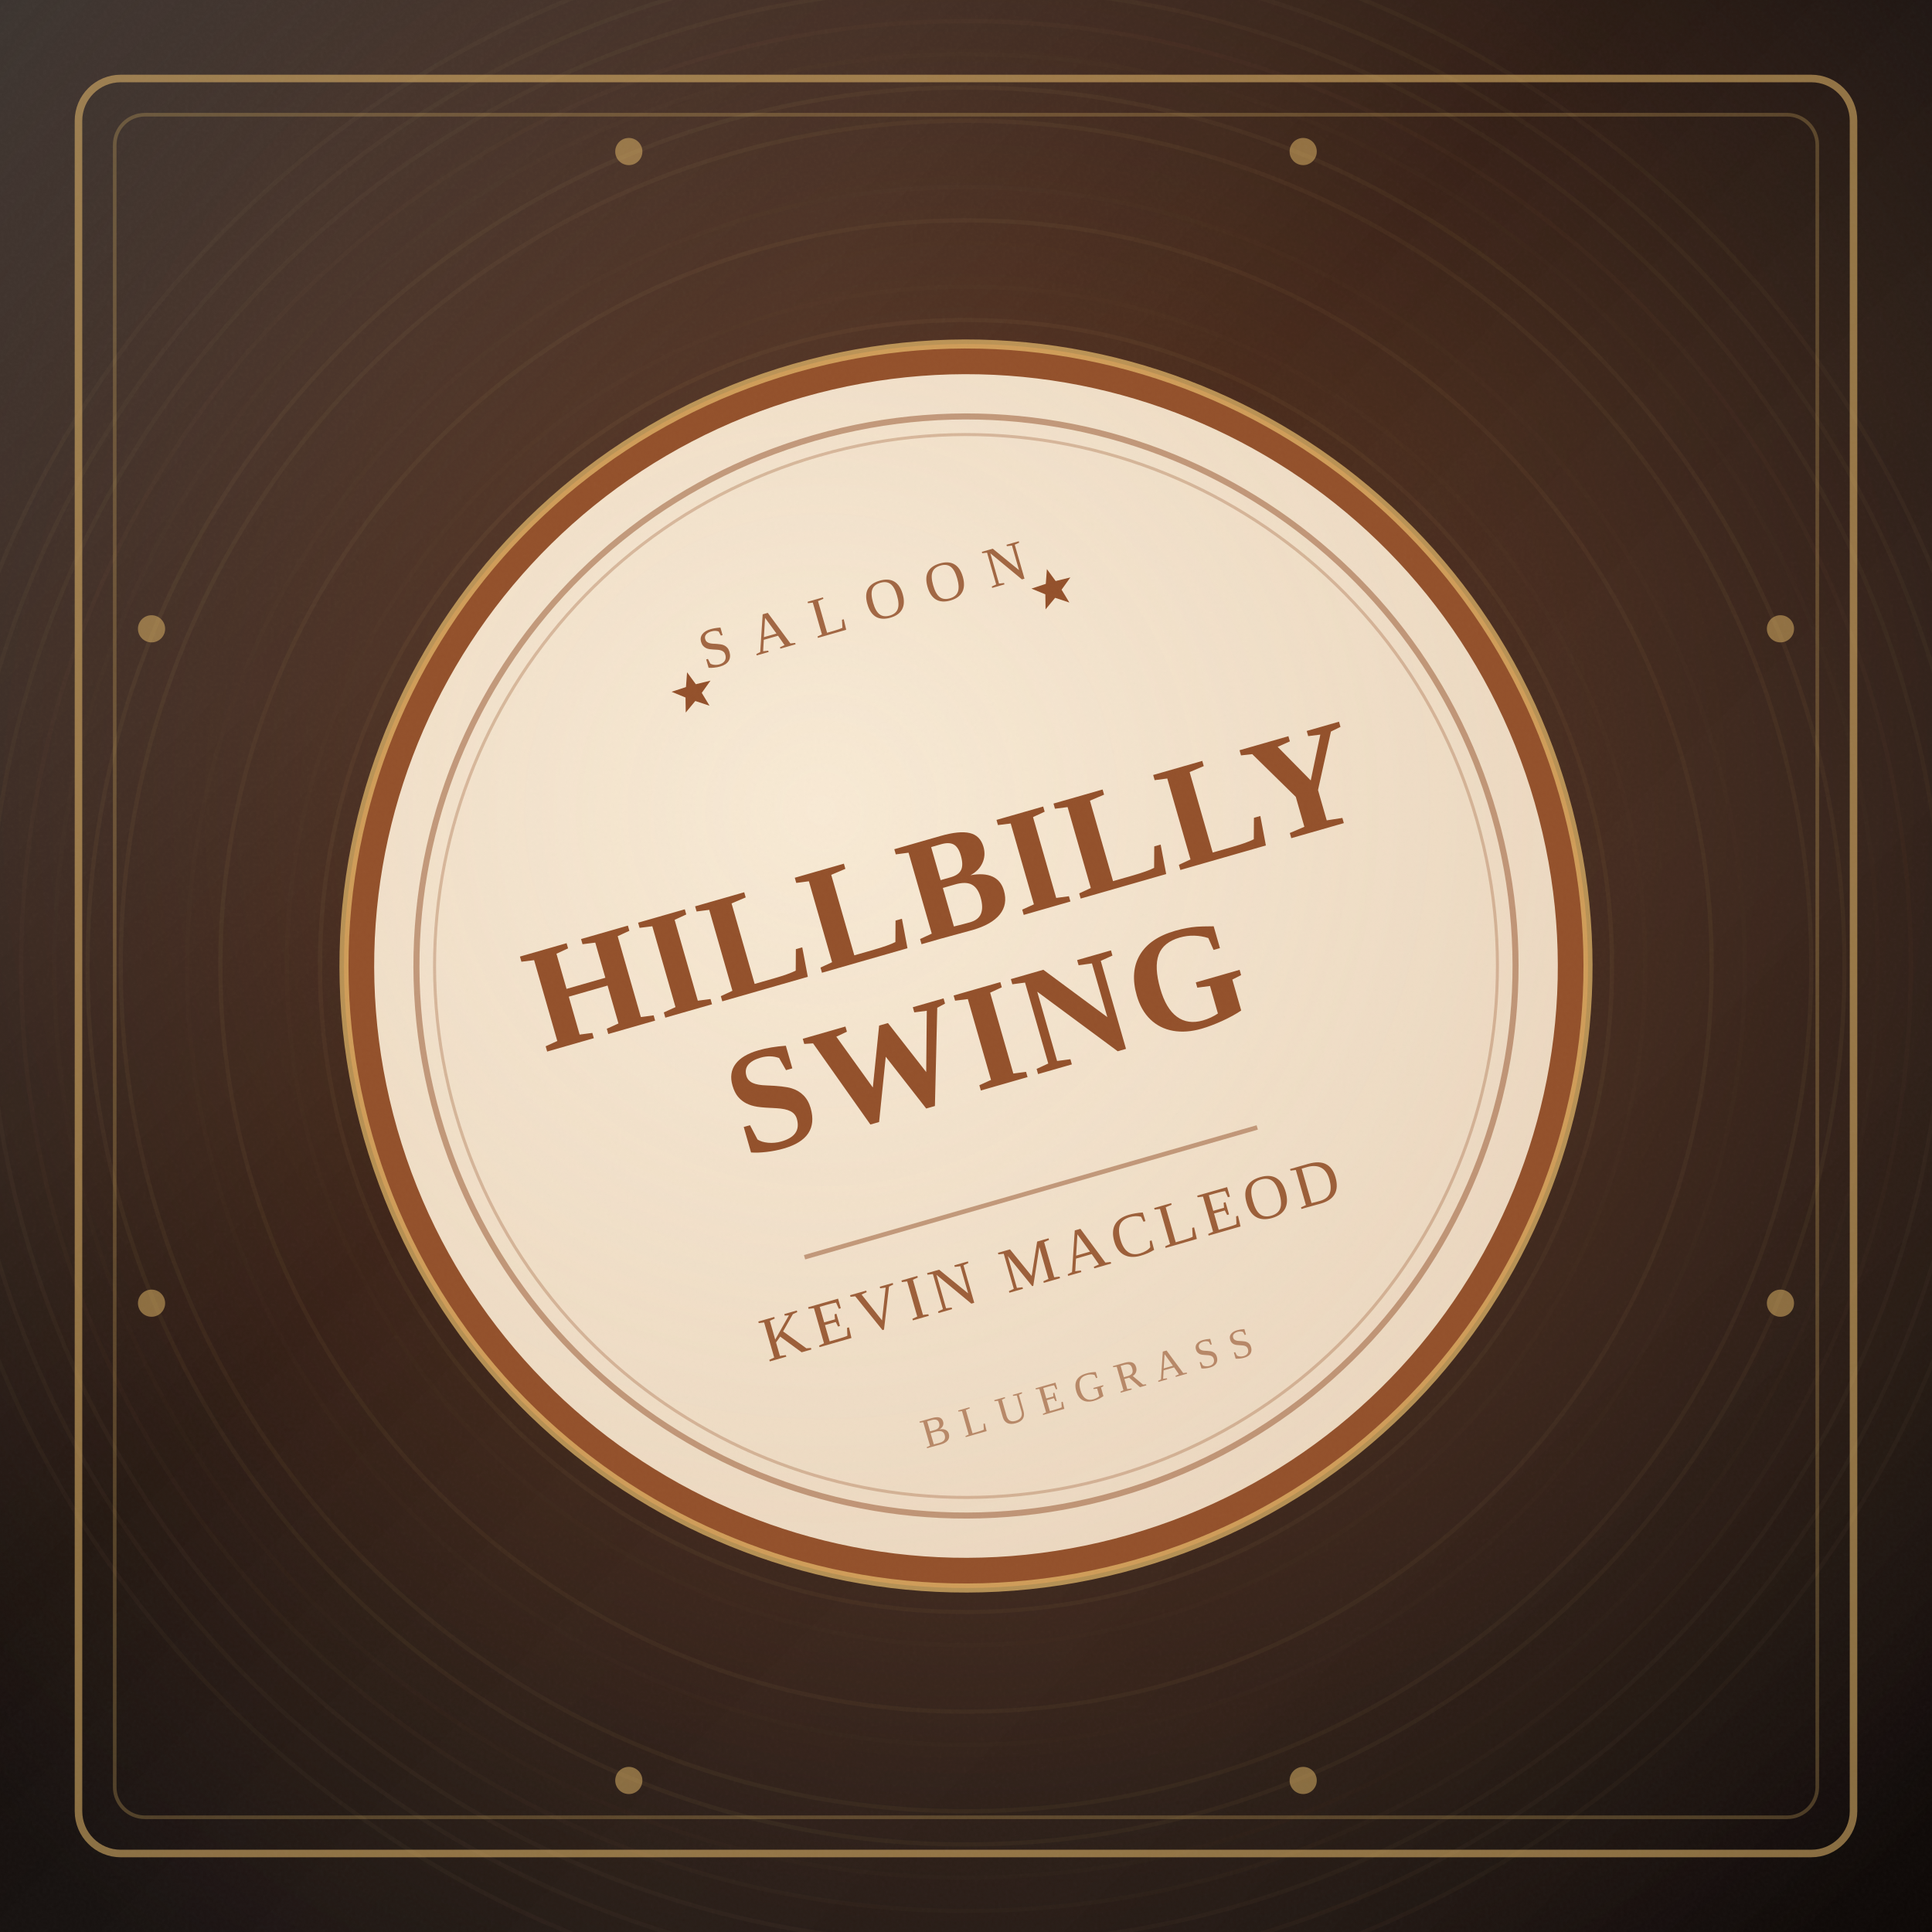
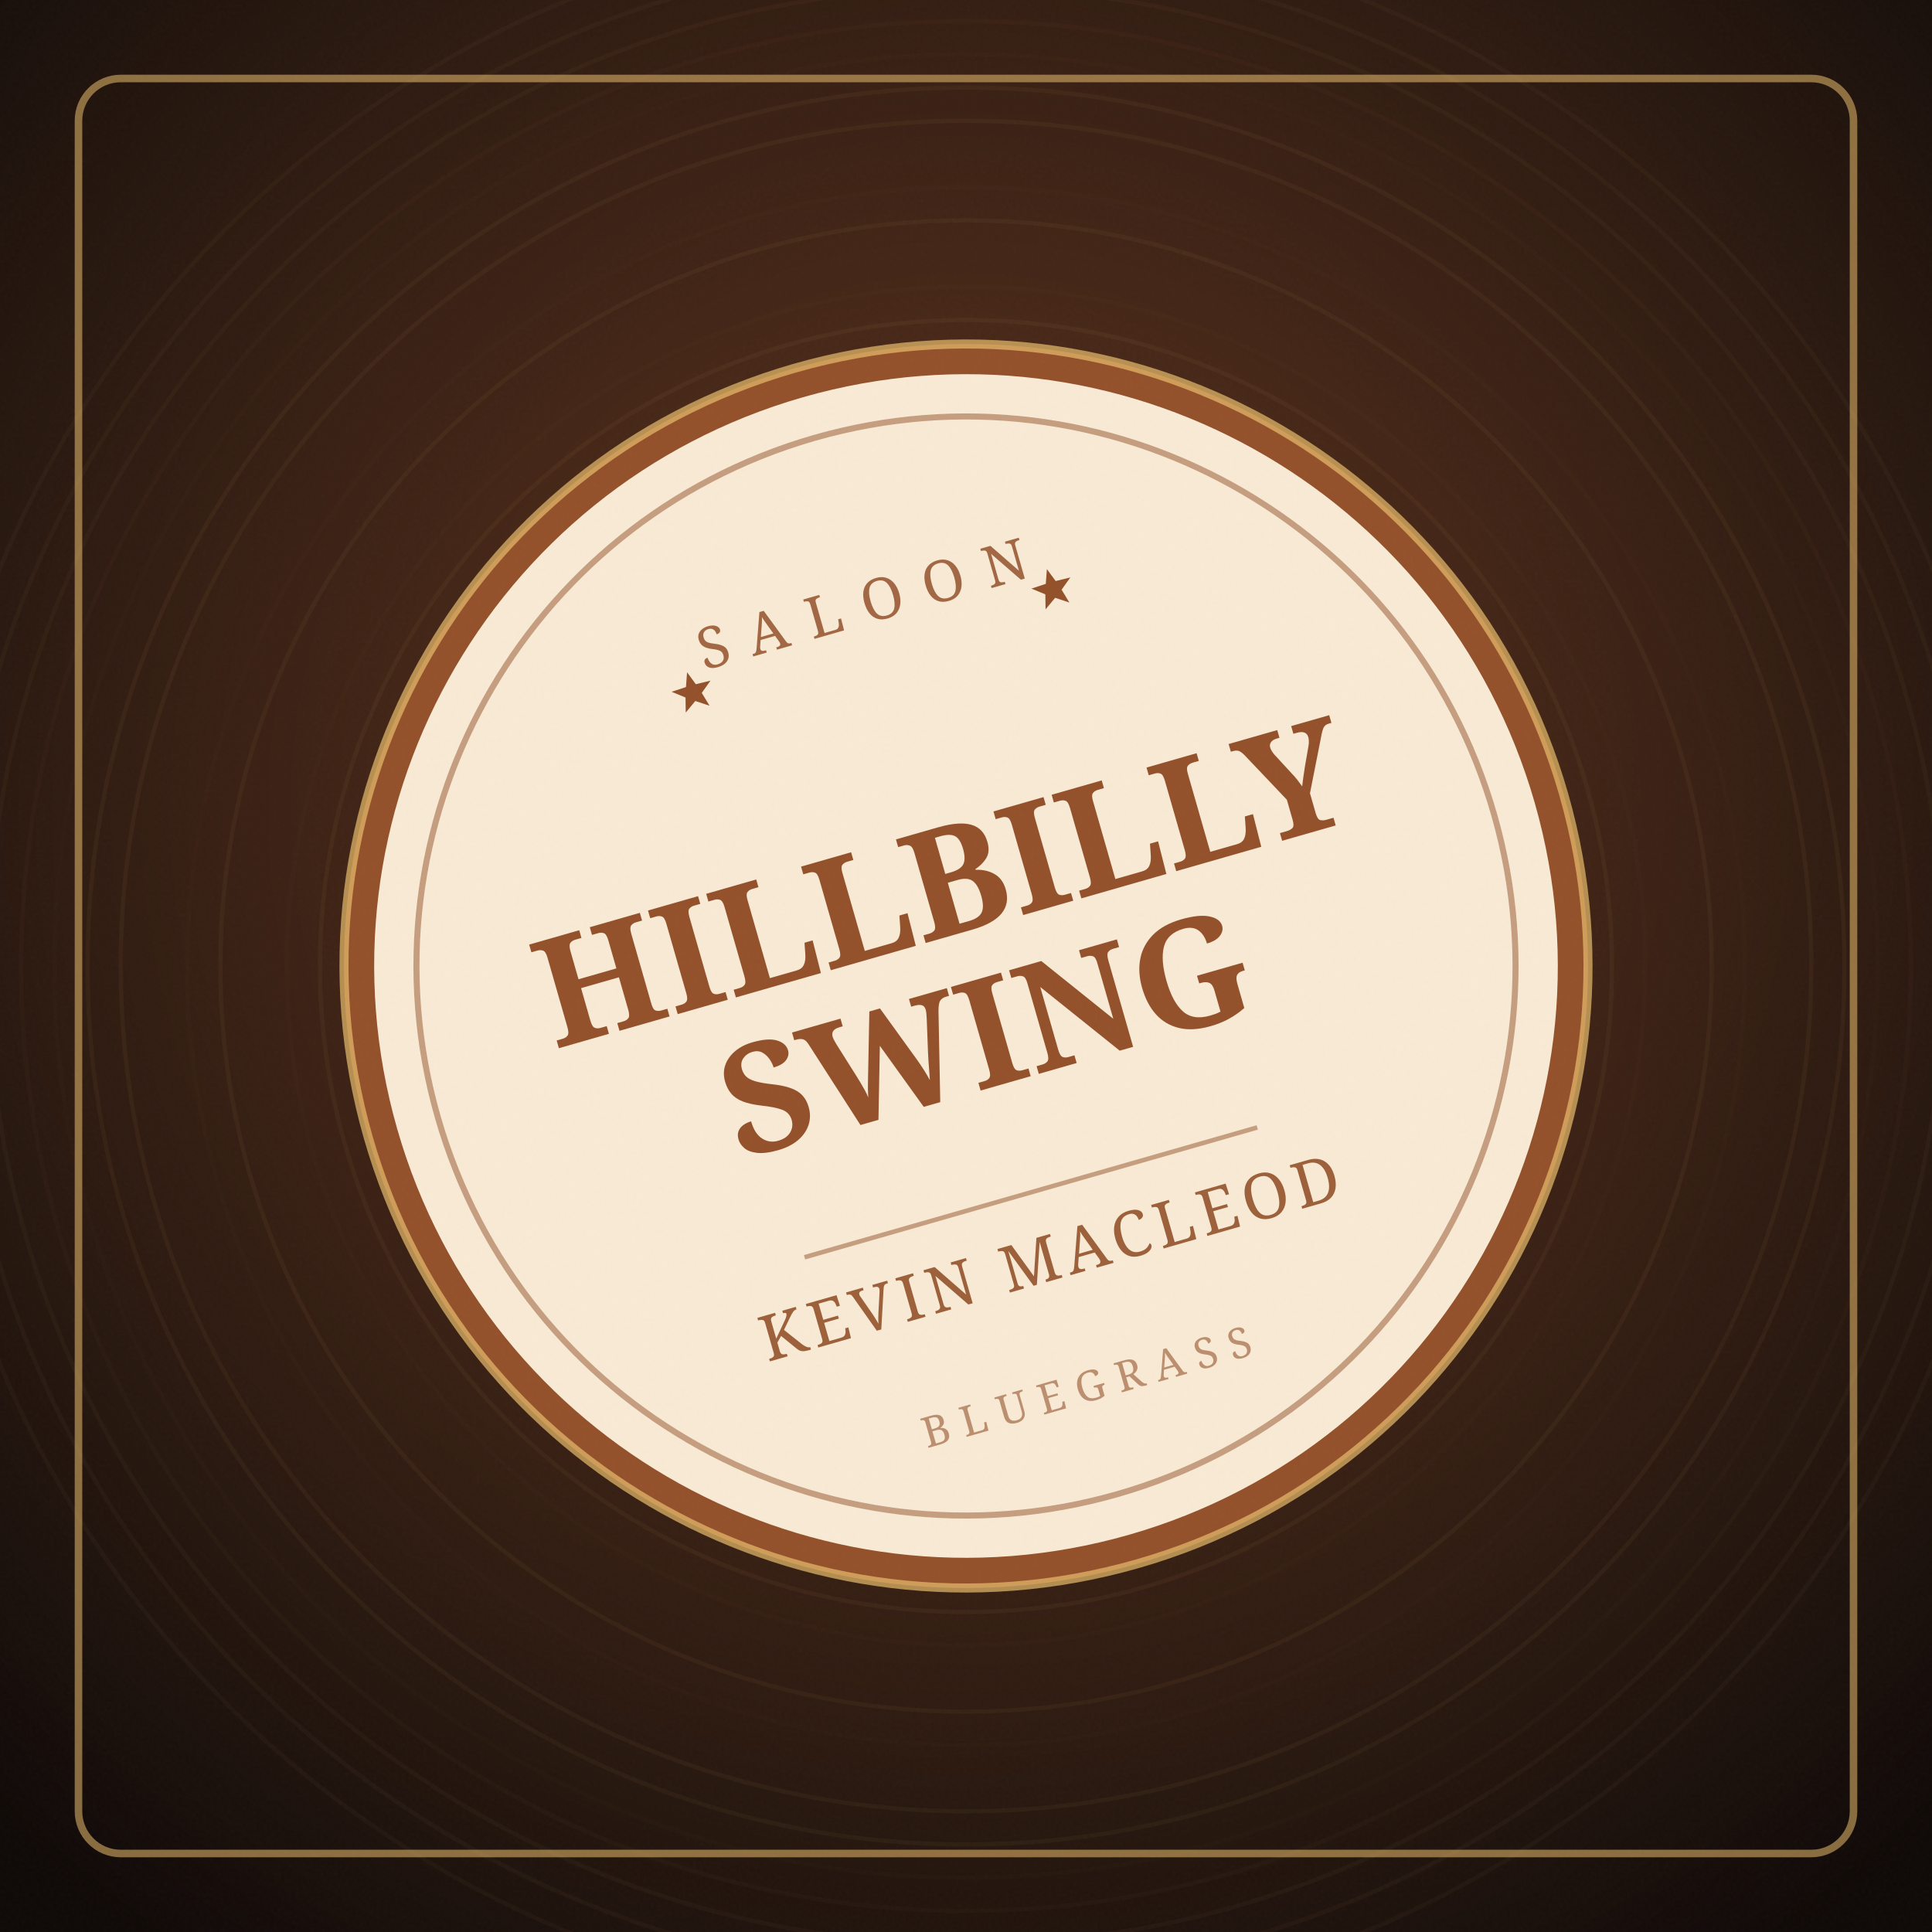
<svg xmlns="http://www.w3.org/2000/svg" viewBox="0 0 640 640" width="640" height="640" role="img" aria-label="Hillbilly Swing by Kevin MacLeod">
  <defs>
-     <radialGradient id="vig" cx="50%" cy="42%" r="72%">
+     <radialGradient id="v" cx="50%" cy="42%" r="72%">
      <stop offset="0%" stop-color="#93502A" stop-opacity="0.55" />
-       <stop offset="100%" stop-color="#000000" stop-opacity="0.62" />
+       <stop offset="100%" stop-color="#000" stop-opacity="0.62" />
    </radialGradient>
-     <radialGradient id="lbl" cx="42%" cy="34%" r="78%">
-       <stop offset="0%" stop-color="#F8EAD4" />
-       <stop offset="100%" stop-color="#F8EAD4" stop-opacity="0.86" />
-     </radialGradient>
-     <linearGradient id="sheen" x1="0" y1="0" x2="1" y2="1">
-       <stop offset="0%" stop-color="#ffffff" stop-opacity="0.16" />
-       <stop offset="42%" stop-color="#ffffff" stop-opacity="0.02" />
-       <stop offset="100%" stop-color="#000000" stop-opacity="0.16" />
-     </linearGradient>
-     <filter id="paper" x="-10%" y="-10%" width="120%" height="120%">
-       <feTurbulence type="fractalNoise" baseFrequency="0.85" numOctaves="3" seed="61" result="n" />
-       <feColorMatrix in="n" type="saturate" values="0" />
+     <filter id="p" x="-10%" y="-10%" width="120%" height="120%">
+       <feTurbulence type="fractalNoise" baseFrequency="0.85" numOctaves="3" seed="61" />
+       <feColorMatrix type="saturate" values="0" />
      <feComponentTransfer>
        <feFuncA type="linear" slope="0.055" />
      </feComponentTransfer>
      <feComposite operator="in" in2="SourceGraphic" />
    </filter>
  </defs>
  <rect width="640" height="640" fill="#241611" />
-   <rect width="640" height="640" fill="url(#vig)" />
+   <rect width="640" height="640" fill="url(#v)" />
  <circle cx="320" cy="320" r="214" fill="none" stroke="#E8BC6B" stroke-opacity="0.050" stroke-width="1.4" />
  <circle cx="320" cy="320" r="225" fill="none" stroke="#E8BC6B" stroke-opacity="0.014" stroke-width="1.4" />
  <circle cx="320" cy="320" r="236" fill="none" stroke="#E8BC6B" stroke-opacity="0.002" stroke-width="1.4" />
  <circle cx="320" cy="320" r="247" fill="none" stroke="#E8BC6B" stroke-opacity="0.050" stroke-width="1.4" />
  <circle cx="320" cy="320" r="258" fill="none" stroke="#E8BC6B" stroke-opacity="0.014" stroke-width="1.4" />
  <circle cx="320" cy="320" r="269" fill="none" stroke="#E8BC6B" stroke-opacity="0.002" stroke-width="1.4" />
  <circle cx="320" cy="320" r="280" fill="none" stroke="#E8BC6B" stroke-opacity="0.050" stroke-width="1.4" />
  <circle cx="320" cy="320" r="291" fill="none" stroke="#E8BC6B" stroke-opacity="0.050" stroke-width="1.4" />
  <circle cx="320" cy="320" r="302" fill="none" stroke="#E8BC6B" stroke-opacity="0.014" stroke-width="1.4" />
  <circle cx="320" cy="320" r="313" fill="none" stroke="#E8BC6B" stroke-opacity="0.026" stroke-width="1.4" />
  <circle cx="320" cy="320" r="324" fill="none" stroke="#E8BC6B" stroke-opacity="0.038" stroke-width="1.4" />
  <circle cx="320" cy="320" r="335" fill="none" stroke="#E8BC6B" stroke-opacity="0.038" stroke-width="1.4" />
  <circle cx="320" cy="320" r="346" fill="none" stroke="#E8BC6B" stroke-opacity="0.038" stroke-width="1.4" />
-   <rect width="640" height="640" fill="url(#sheen)" />
  <rect x="26" y="26" width="588" height="588" rx="14" fill="none" stroke="#E8BC6B" stroke-opacity="0.55" stroke-width="2.5" />
-   <rect x="38" y="38" width="564" height="564" rx="10" fill="none" stroke="#E8BC6B" stroke-opacity="0.26" stroke-width="1.2" />
-   <circle cx="589.8" cy="431.7" r="4.5" fill="#E8BC6B" fill-opacity="0.5" />
-   <circle cx="431.7" cy="589.8" r="4.5" fill="#E8BC6B" fill-opacity="0.5" />
-   <circle cx="208.3" cy="589.8" r="4.5" fill="#E8BC6B" fill-opacity="0.5" />
-   <circle cx="50.2" cy="431.7" r="4.5" fill="#E8BC6B" fill-opacity="0.5" />
-   <circle cx="50.2" cy="208.3" r="4.5" fill="#E8BC6B" fill-opacity="0.5" />
-   <circle cx="208.3" cy="50.2" r="4.5" fill="#E8BC6B" fill-opacity="0.5" />
-   <circle cx="431.7" cy="50.2" r="4.5" fill="#E8BC6B" fill-opacity="0.5" />
-   <circle cx="589.8" cy="208.3" r="4.5" fill="#E8BC6B" fill-opacity="0.5" />
  <g transform="rotate(-16 320 320)">
    <circle cx="320" cy="320" r="206" fill="#93502A" stroke="#E8BC6B" stroke-opacity="0.7" stroke-width="3" />
-     <circle cx="320" cy="320" r="196" fill="url(#lbl)" />
+     <circle cx="320" cy="320" r="196" fill="#F8EAD4" />
    <circle cx="320" cy="320" r="182" fill="none" stroke="#93502A" stroke-opacity="0.5" stroke-width="2" />
-     <circle cx="320" cy="320" r="176" fill="none" stroke="#93502A" stroke-opacity="0.3" stroke-width="1" />
-     <text x="320" y="202" text-anchor="middle" font-family="Georgia, 'Times New Roman', serif" font-size="19" letter-spacing="7" fill="#93502A" fill-opacity="0.85">SALOON</text>
+     <text x="320" y="202" text-anchor="middle" font-family="Georgia, serif" font-size="19" letter-spacing="7" fill="#93502A" fill-opacity="0.85">SALOON</text>
    <polygon points="258.0,201.0 259.7,205.6 264.7,205.8 260.8,208.9 262.1,213.7 258.0,210.9 253.9,213.7 255.2,208.9 251.3,205.8 256.3,205.6" fill="#93502A" />
    <polygon points="382.0,201.0 383.7,205.6 388.7,205.8 384.8,208.9 386.1,213.7 382.0,210.9 377.9,213.7 379.2,208.9 375.3,205.8 380.3,205.6" fill="#93502A" />
-     <g font-family="Georgia, 'Times New Roman', serif" font-weight="bold" fill="#93502A">
-       <text x="320" y="309.0" text-anchor="middle" font-size="50" letter-spacing="1">HILLBILLY</text>
-       <text x="320" y="361.0" text-anchor="middle" font-size="50" letter-spacing="1">SWING</text>
+     <g font-family="Georgia, serif" font-weight="bold" fill="#93502A">
+       <text x="320" y="309.0" text-anchor="middle" font-size="50">HILLBILLY</text>
+       <text x="320" y="361.0" text-anchor="middle" font-size="50">SWING</text>
    </g>
    <line x1="242" y1="398" x2="398" y2="398" stroke="#93502A" stroke-opacity="0.5" stroke-width="1.5" />
-     <text x="320" y="428" text-anchor="middle" font-family="Georgia, 'Times New Roman', serif" font-size="21" letter-spacing="2" fill="#93502A" fill-opacity="0.9">KEVIN MACLEOD</text>
-     <text x="320" y="470" text-anchor="middle" font-family="Georgia, 'Times New Roman', serif" font-size="14" letter-spacing="4" fill="#93502A" fill-opacity="0.6">BLUEGRASS</text>
+     <text x="320" y="428" text-anchor="middle" font-family="Georgia, serif" font-size="21" letter-spacing="2" fill="#93502A" fill-opacity="0.9">KEVIN MACLEOD</text>
+     <text x="320" y="470" text-anchor="middle" font-family="Georgia, serif" font-size="14" letter-spacing="4" fill="#93502A" fill-opacity="0.6">BLUEGRASS</text>
  </g>
-   <rect width="640" height="640" filter="url(#paper)" fill="#ffffff" opacity="0.5" />
+   <rect width="640" height="640" filter="url(#p)" fill="#fff" opacity="0.5" />
</svg>
